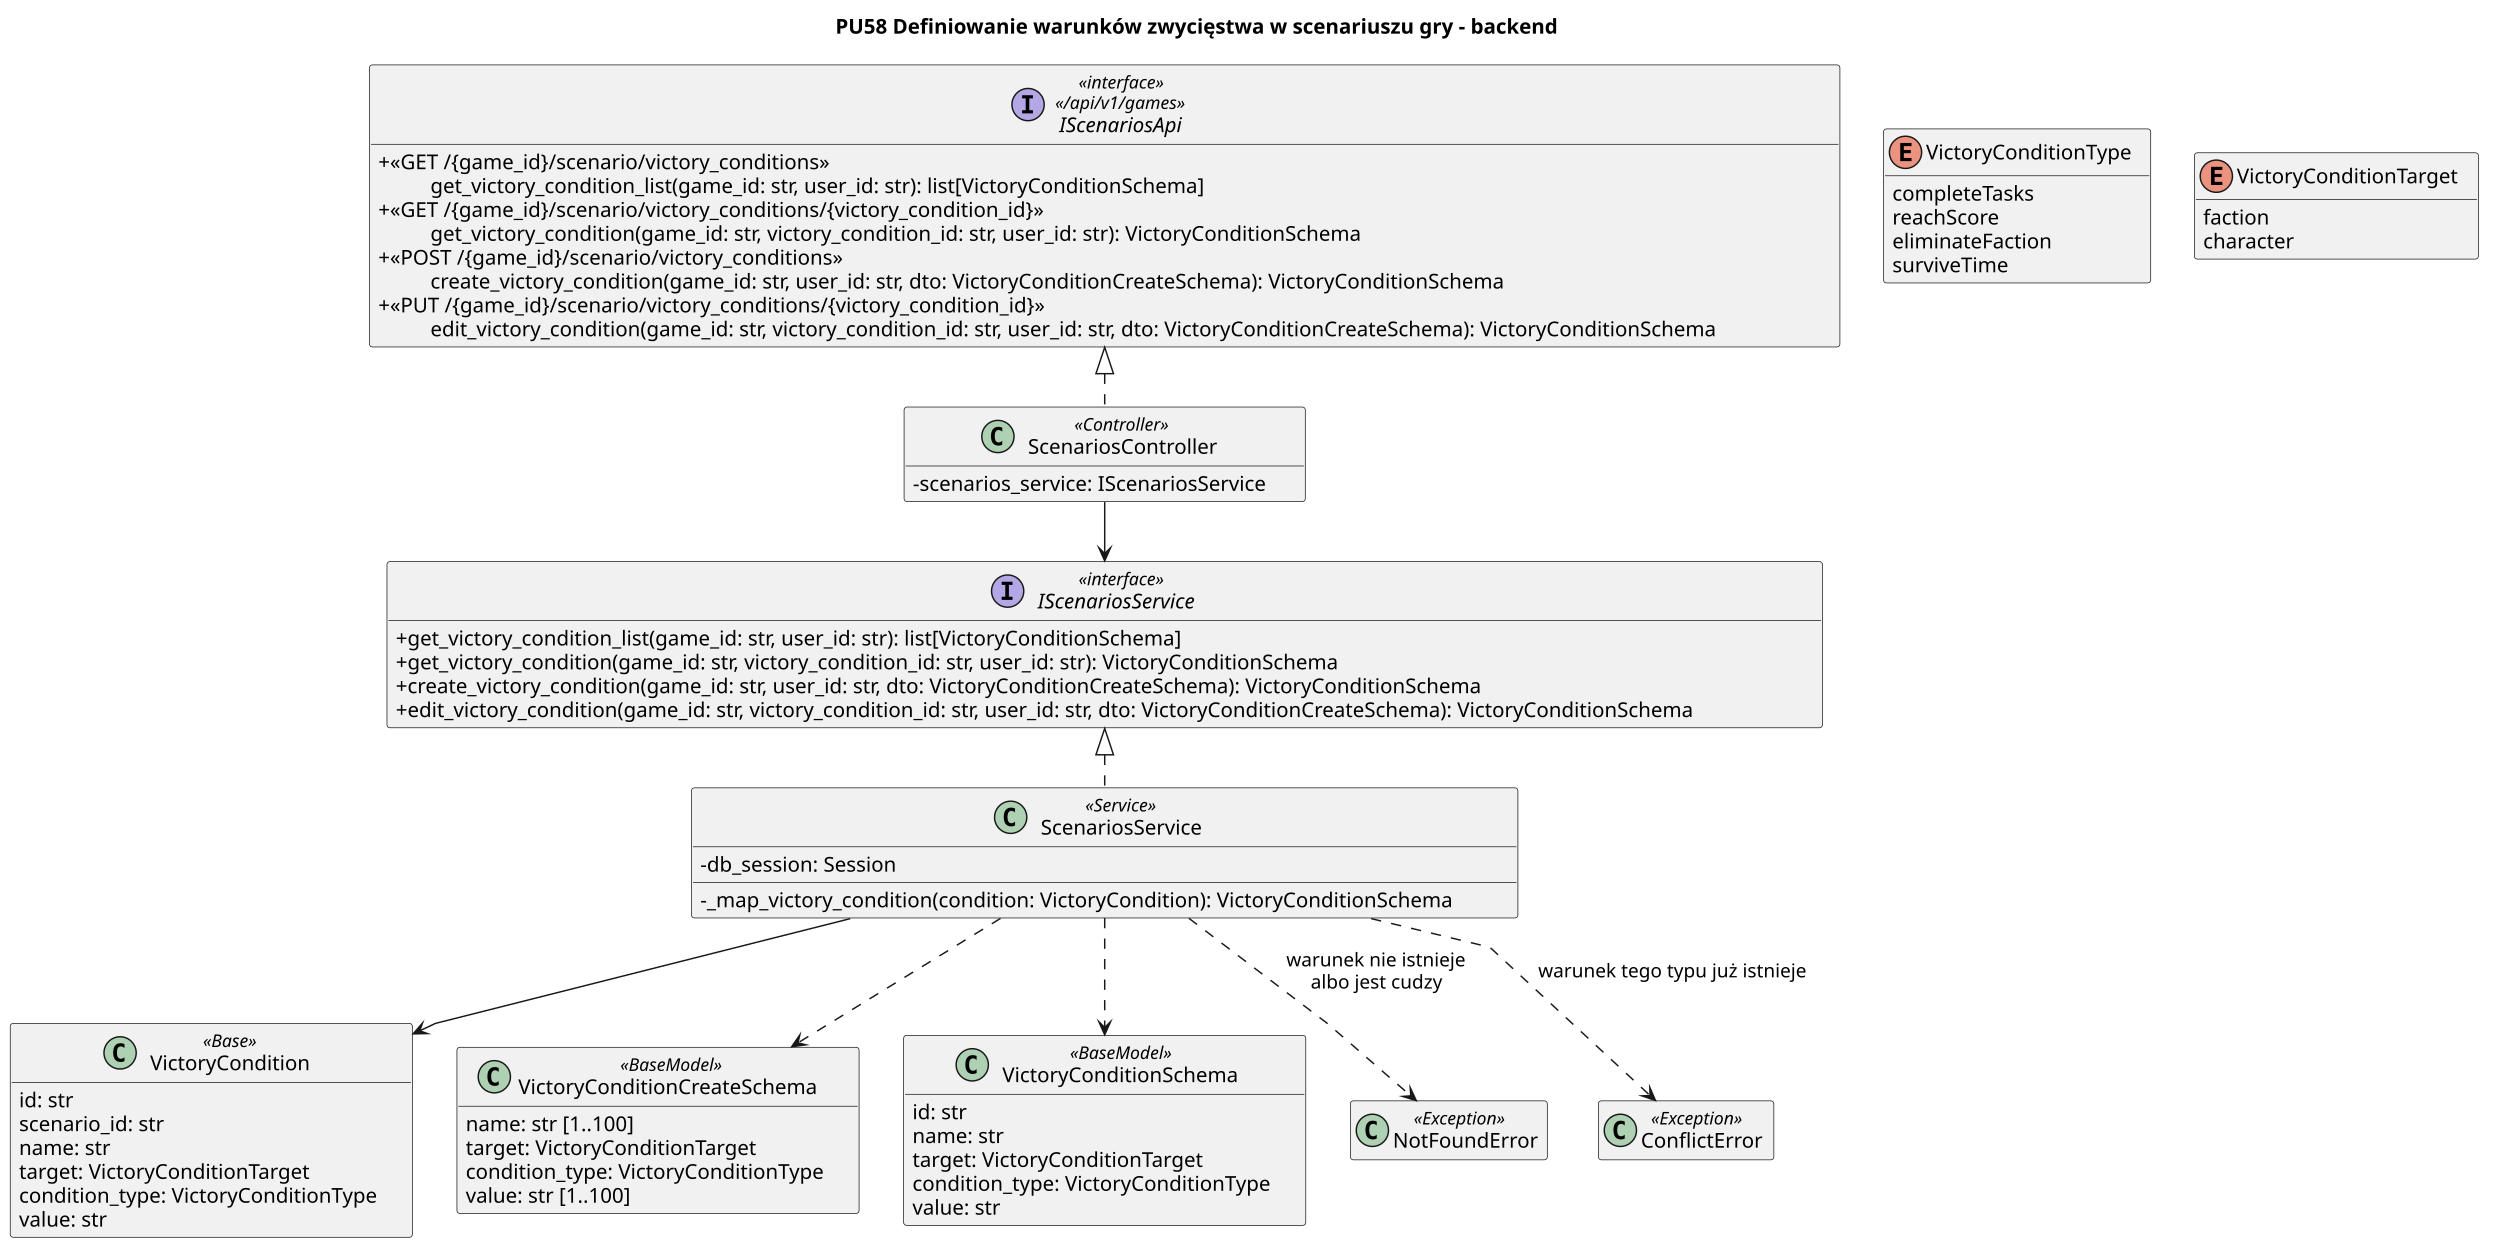
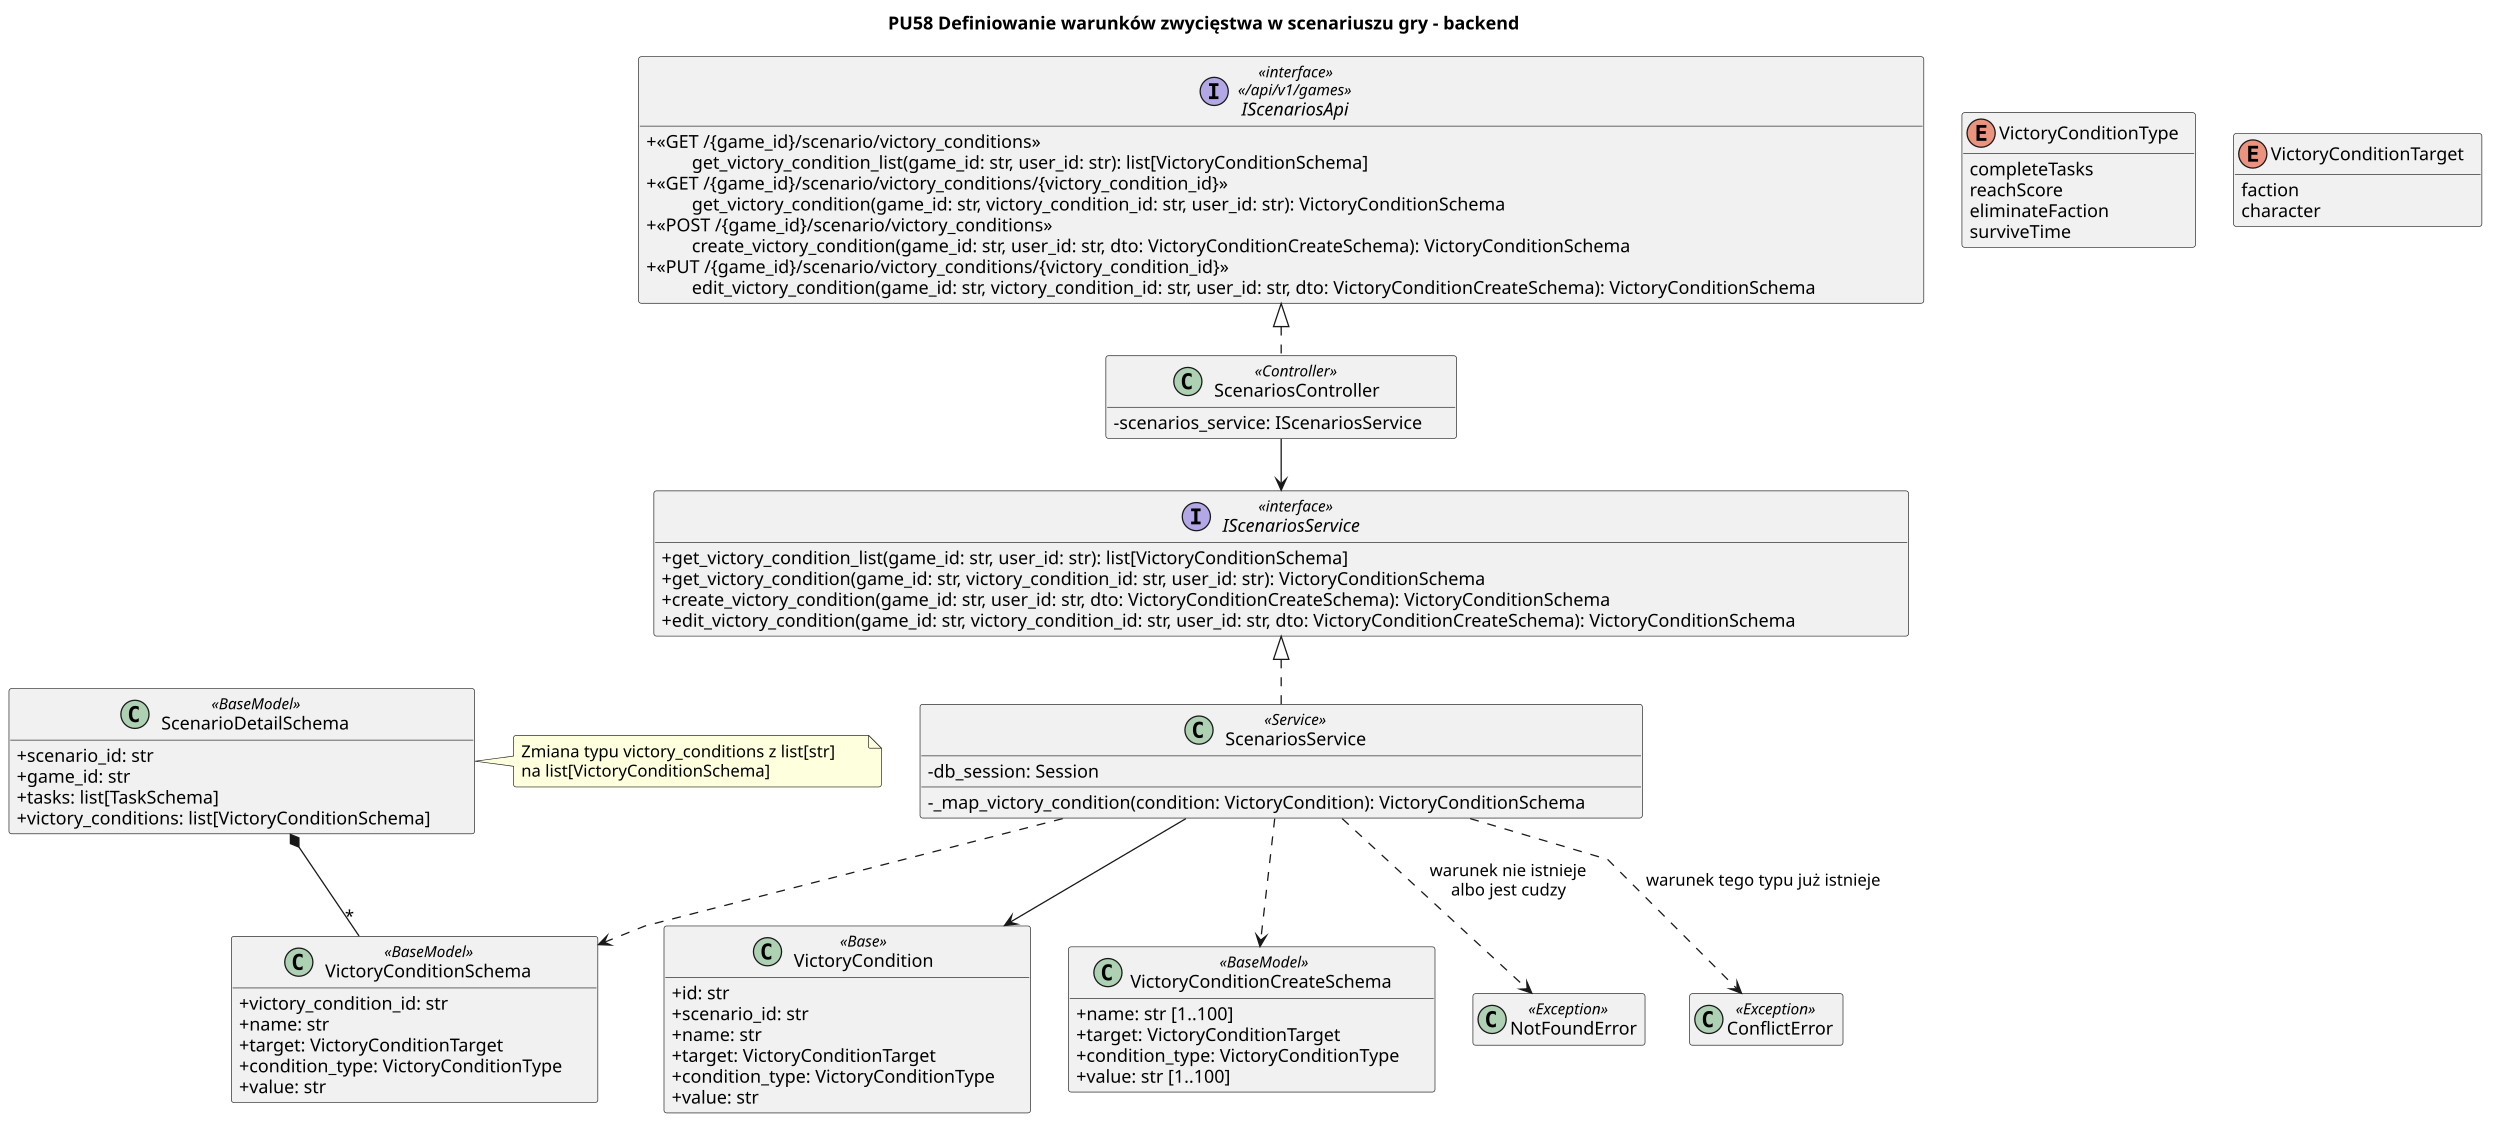
- <svg xmlns="http://www.w3.org/2000/svg" version="1.1" data-diagram-type="CLASS" style="width:1707px;height:859px;background:#FFFFFF;" width="1707px" height="859px" viewBox="0 0 1707 859" zoomAndPan="magnify" preserveAspectRatio="none" contentStyleType="text/css">
+ <svg xmlns="http://www.w3.org/2000/svg" version="1.1" data-diagram-type="CLASS" style="width:1953px;height:884px;background:#FFFFFF;" width="1953px" height="884px" viewBox="0 0 1953 884" zoomAndPan="magnify" preserveAspectRatio="none" contentStyleType="text/css">
  <defs />
  <g font-family="sans-serif" lengthAdjust="spacing">
    <g class="title" data-source-line="10">
-       <text x="570.412" y="22.995" fill="#000" font-size="14" textLength="559.439" font-weight="700">PU58 Definiowanie warunków zwycięstwa w scenariuszu gry - backend</text>
+       <text x="693.697" y="22.995" fill="#000" font-size="14" textLength="559.439" font-weight="700">PU58 Definiowanie warunków zwycięstwa w scenariuszu gry - backend</text>
    </g>
    <g class="entity" data-qualified-name="IScenariosApi" id="ent0001" data-source-line="12">
-       <rect x="252.28" y="44.297" width="1004.011" height="192.609" fill="#F1F1F1" style="stroke:#181818;stroke-width:0.5;" rx="2" ry="2" />
-       <ellipse cx="701.961" cy="71.414" rx="11" ry="11" fill="#B4A7E5" style="stroke:#181818;stroke-width:1;" />
-       <path d="M697.883,67.18 L697.883,65.023 L705.274,65.023 L705.274,67.18 L702.805,67.18 L702.805,75.258 L705.274,75.258 L705.274,77.414 L697.883,77.414 L697.883,75.258 L700.352,75.258 L700.352,67.18 L697.883,67.18 Z " fill="#000" />
-       <text x="736.434" y="60.436" fill="#000" font-size="12" textLength="68.203" font-style="italic">«interface»</text>
-       <text x="720.461" y="74.404" fill="#000" font-size="12" textLength="100.148" font-style="italic">«/api/v1/games»</text>
-       <text x="723.217" y="90.229" fill="#000" font-size="14" textLength="94.637" font-style="italic">IScenariosApi</text>
-       <line x1="253.28" y1="98.531" x2="1255.291" y2="98.531" style="stroke:#181818;stroke-width:0.5;" />
-       <text x="258.28" y="115.526" fill="#000" font-size="14" textLength="339.274">+«GET /{game_id}/scenario/victory_conditions»</text>
-       <text x="293.882" y="131.823" fill="#000" font-size="14" textLength="575.299">get_victory_condition_list(game_id: str, user_id: str): list[VictoryConditionSchema]</text>
-       <text x="258.28" y="148.12" fill="#000" font-size="14" textLength="501.279">+«GET /{game_id}/scenario/victory_conditions/{victory_condition_id}»</text>
-       <text x="293.882" y="164.417" fill="#000" font-size="14" textLength="692.33">get_victory_condition(game_id: str, victory_condition_id: str, user_id: str): VictoryConditionSchema</text>
-       <text x="258.28" y="180.714" fill="#000" font-size="14" textLength="347.929">+«POST /{game_id}/scenario/victory_conditions»</text>
-       <text x="293.882" y="197.011" fill="#000" font-size="14" textLength="798.198">create_victory_condition(game_id: str, user_id: str, dto: VictoryConditionCreateSchema): VictoryConditionSchema</text>
-       <text x="258.28" y="213.308" fill="#000" font-size="14" textLength="500.274">+«PUT /{game_id}/scenario/victory_conditions/{victory_condition_id}»</text>
-       <text x="293.882" y="229.604" fill="#000" font-size="14" textLength="956.409">edit_victory_condition(game_id: str, victory_condition_id: str, user_id: str, dto: VictoryConditionCreateSchema): VictoryConditionSchema</text>
+       <rect x="498.86" y="44.297" width="1004.011" height="192.609" fill="#F1F1F1" style="stroke:#181818;stroke-width:0.5;" rx="2" ry="2" />
+       <ellipse cx="948.541" cy="71.414" rx="11" ry="11" fill="#B4A7E5" style="stroke:#181818;stroke-width:1;" />
+       <path d="M944.463,67.18 L944.463,65.023 L951.854,65.023 L951.854,67.18 L949.385,67.18 L949.385,75.258 L951.854,75.258 L951.854,77.414 L944.463,77.414 L944.463,75.258 L946.932,75.258 L946.932,67.18 L944.463,67.18 Z " fill="#000" />
+       <text x="983.014" y="60.436" fill="#000" font-size="12" textLength="68.203" font-style="italic">«interface»</text>
+       <text x="967.041" y="74.404" fill="#000" font-size="12" textLength="100.148" font-style="italic">«/api/v1/games»</text>
+       <text x="969.797" y="90.229" fill="#000" font-size="14" textLength="94.637" font-style="italic">IScenariosApi</text>
+       <line x1="499.86" y1="98.531" x2="1501.871" y2="98.531" style="stroke:#181818;stroke-width:0.5;" />
+       <text x="504.86" y="115.526" fill="#000" font-size="14" textLength="339.274">+«GET /{game_id}/scenario/victory_conditions»</text>
+       <text x="540.462" y="131.823" fill="#000" font-size="14" textLength="575.299">get_victory_condition_list(game_id: str, user_id: str): list[VictoryConditionSchema]</text>
+       <text x="504.86" y="148.12" fill="#000" font-size="14" textLength="501.279">+«GET /{game_id}/scenario/victory_conditions/{victory_condition_id}»</text>
+       <text x="540.462" y="164.417" fill="#000" font-size="14" textLength="692.33">get_victory_condition(game_id: str, victory_condition_id: str, user_id: str): VictoryConditionSchema</text>
+       <text x="504.86" y="180.714" fill="#000" font-size="14" textLength="347.929">+«POST /{game_id}/scenario/victory_conditions»</text>
+       <text x="540.462" y="197.011" fill="#000" font-size="14" textLength="798.198">create_victory_condition(game_id: str, user_id: str, dto: VictoryConditionCreateSchema): VictoryConditionSchema</text>
+       <text x="504.86" y="213.308" fill="#000" font-size="14" textLength="500.274">+«PUT /{game_id}/scenario/victory_conditions/{victory_condition_id}»</text>
+       <text x="540.462" y="229.604" fill="#000" font-size="14" textLength="956.409">edit_victory_condition(game_id: str, victory_condition_id: str, user_id: str, dto: VictoryConditionCreateSchema): VictoryConditionSchema</text>
    </g>
    <g class="entity" data-qualified-name="ScenariosController" id="ent0002" data-source-line="19">
-       <rect x="617.31" y="277.907" width="273.953" height="64.563" fill="#F1F1F1" style="stroke:#181818;stroke-width:0.5;" rx="2" ry="2" />
-       <ellipse cx="681.373" cy="298.04" rx="11" ry="11" fill="#ADD1B2" style="stroke:#181818;stroke-width:1;" />
-       <path d="M684.342,303.68 Q683.764,303.977 683.123,304.118 Q682.482,304.274 681.779,304.274 Q679.279,304.274 677.951,302.633 Q676.639,300.977 676.639,297.852 Q676.639,294.727 677.951,293.071 Q679.279,291.415 681.779,291.415 Q682.482,291.415 683.123,291.571 Q683.779,291.727 684.342,292.024 L684.342,294.743 Q683.717,294.165 683.123,293.899 Q682.529,293.618 681.904,293.618 Q680.56,293.618 679.873,294.696 Q679.185,295.758 679.185,297.852 Q679.185,299.946 679.873,301.024 Q680.56,302.087 681.904,302.087 Q682.529,302.087 683.123,301.821 Q683.717,301.54 684.342,300.962 L684.342,303.68 Z " fill="#000" />
-       <text x="733.549" y="294.046" fill="#000" font-size="12" textLength="73.975" font-style="italic">«Controller»</text>
-       <text x="701.873" y="309.871" fill="#000" font-size="14" textLength="137.327">ScenariosController</text>
-       <line x1="618.31" y1="318.173" x2="890.263" y2="318.173" style="stroke:#181818;stroke-width:0.5;" />
-       <text x="623.31" y="335.168" fill="#000" font-size="14" textLength="261.953">-scenarios_service: IScenariosService</text>
+       <rect x="863.89" y="277.897" width="273.953" height="64.563" fill="#F1F1F1" style="stroke:#181818;stroke-width:0.5;" rx="2" ry="2" />
+       <ellipse cx="927.953" cy="298.03" rx="11" ry="11" fill="#ADD1B2" style="stroke:#181818;stroke-width:1;" />
+       <path d="M930.922,303.67 Q930.344,303.967 929.703,304.108 Q929.062,304.264 928.359,304.264 Q925.859,304.264 924.531,302.623 Q923.219,300.967 923.219,297.842 Q923.219,294.717 924.531,293.061 Q925.859,291.405 928.359,291.405 Q929.062,291.405 929.703,291.561 Q930.359,291.717 930.922,292.014 L930.922,294.733 Q930.297,294.155 929.703,293.889 Q929.109,293.608 928.484,293.608 Q927.14,293.608 926.453,294.686 Q925.765,295.748 925.765,297.842 Q925.765,299.936 926.453,301.014 Q927.14,302.077 928.484,302.077 Q929.109,302.077 929.703,301.811 Q930.297,301.53 930.922,300.952 L930.922,303.67 Z " fill="#000" />
+       <text x="980.129" y="294.036" fill="#000" font-size="12" textLength="73.975" font-style="italic">«Controller»</text>
+       <text x="948.453" y="309.861" fill="#000" font-size="14" textLength="137.327">ScenariosController</text>
+       <line x1="864.89" y1="318.163" x2="1136.843" y2="318.163" style="stroke:#181818;stroke-width:0.5;" />
+       <text x="869.89" y="335.158" fill="#000" font-size="14" textLength="261.953">-scenarios_service: IScenariosService</text>
    </g>
    <g class="entity" data-qualified-name="IScenariosService" id="ent0003" data-source-line="23">
-       <rect x="264.22" y="383.467" width="980.14" height="113.453" fill="#F1F1F1" style="stroke:#181818;stroke-width:0.5;" rx="2" ry="2" />
-       <ellipse cx="688.028" cy="403.6" rx="11" ry="11" fill="#B4A7E5" style="stroke:#181818;stroke-width:1;" />
-       <path d="M683.949,399.365 L683.949,397.209 L691.34,397.209 L691.34,399.365 L688.871,399.365 L688.871,407.443 L691.34,407.443 L691.34,409.6 L683.949,409.6 L683.949,407.443 L686.418,407.443 L686.418,399.365 L683.949,399.365 Z " fill="#000" />
-       <text x="736.438" y="399.606" fill="#000" font-size="12" textLength="68.203" font-style="italic">«interface»</text>
-       <text x="708.528" y="415.431" fill="#000" font-size="14" textLength="124.024" font-style="italic">IScenariosService</text>
-       <line x1="265.22" y1="423.732" x2="1243.36" y2="423.732" style="stroke:#181818;stroke-width:0.5;" />
-       <text x="270.22" y="440.728" fill="#000" font-size="14" textLength="587.029">+get_victory_condition_list(game_id: str, user_id: str): list[VictoryConditionSchema]</text>
-       <text x="270.22" y="457.024" fill="#000" font-size="14" textLength="704.061">+get_victory_condition(game_id: str, victory_condition_id: str, user_id: str): VictoryConditionSchema</text>
-       <text x="270.22" y="473.321" fill="#000" font-size="14" textLength="809.929">+create_victory_condition(game_id: str, user_id: str, dto: VictoryConditionCreateSchema): VictoryConditionSchema</text>
-       <text x="270.22" y="489.618" fill="#000" font-size="14" textLength="968.14">+edit_victory_condition(game_id: str, victory_condition_id: str, user_id: str, dto: VictoryConditionCreateSchema): VictoryConditionSchema</text>
+       <rect x="510.79" y="383.467" width="980.14" height="113.453" fill="#F1F1F1" style="stroke:#181818;stroke-width:0.5;" rx="2" ry="2" />
+       <ellipse cx="934.598" cy="403.6" rx="11" ry="11" fill="#B4A7E5" style="stroke:#181818;stroke-width:1;" />
+       <path d="M930.519,399.365 L930.519,397.209 L937.91,397.209 L937.91,399.365 L935.441,399.365 L935.441,407.443 L937.91,407.443 L937.91,409.6 L930.519,409.6 L930.519,407.443 L932.988,407.443 L932.988,399.365 L930.519,399.365 Z " fill="#000" />
+       <text x="983.008" y="399.606" fill="#000" font-size="12" textLength="68.203" font-style="italic">«interface»</text>
+       <text x="955.098" y="415.431" fill="#000" font-size="14" textLength="124.024" font-style="italic">IScenariosService</text>
+       <line x1="511.79" y1="423.733" x2="1489.93" y2="423.733" style="stroke:#181818;stroke-width:0.5;" />
+       <text x="516.79" y="440.728" fill="#000" font-size="14" textLength="587.029">+get_victory_condition_list(game_id: str, user_id: str): list[VictoryConditionSchema]</text>
+       <text x="516.79" y="457.024" fill="#000" font-size="14" textLength="704.061">+get_victory_condition(game_id: str, victory_condition_id: str, user_id: str): VictoryConditionSchema</text>
+       <text x="516.79" y="473.321" fill="#000" font-size="14" textLength="809.929">+create_victory_condition(game_id: str, user_id: str, dto: VictoryConditionCreateSchema): VictoryConditionSchema</text>
+       <text x="516.79" y="489.618" fill="#000" font-size="14" textLength="968.14">+edit_victory_condition(game_id: str, victory_condition_id: str, user_id: str, dto: VictoryConditionCreateSchema): VictoryConditionSchema</text>
    </g>
    <g class="entity" data-qualified-name="ScenariosService" id="ent0004" data-source-line="30">
-       <rect x="472.16" y="537.917" width="564.262" height="88.859" fill="#F1F1F1" style="stroke:#181818;stroke-width:0.5;" rx="2" ry="2" />
-       <ellipse cx="690.093" cy="558.05" rx="11" ry="11" fill="#ADD1B2" style="stroke:#181818;stroke-width:1;" />
-       <path d="M693.062,563.69 Q692.484,563.987 691.843,564.128 Q691.202,564.284 690.499,564.284 Q687.999,564.284 686.671,562.643 Q685.359,560.987 685.359,557.862 Q685.359,554.737 686.671,553.081 Q687.999,551.425 690.499,551.425 Q691.202,551.425 691.843,551.581 Q692.499,551.737 693.062,552.034 L693.062,554.753 Q692.437,554.175 691.843,553.909 Q691.249,553.628 690.624,553.628 Q689.281,553.628 688.593,554.706 Q687.906,555.768 687.906,557.862 Q687.906,559.956 688.593,561.034 Q689.281,562.097 690.624,562.097 Q691.249,562.097 691.843,561.831 Q692.437,561.55 693.062,560.972 L693.062,563.69 Z " fill="#000" />
-       <text x="741.024" y="554.056" fill="#000" font-size="12" textLength="59.033" font-style="italic">«Service»</text>
-       <text x="710.593" y="569.881" fill="#000" font-size="14" textLength="119.896">ScenariosService</text>
-       <line x1="473.16" y1="578.182" x2="1035.422" y2="578.182" style="stroke:#181818;stroke-width:0.5;" />
-       <text x="478.16" y="595.178" fill="#000" font-size="14" textLength="144.231">-db_session: Session</text>
-       <line x1="473.16" y1="602.479" x2="1035.422" y2="602.479" style="stroke:#181818;stroke-width:0.5;" />
-       <text x="478.16" y="619.474" fill="#000" font-size="14" textLength="552.262">-_map_victory_condition(condition: VictoryCondition): VictoryConditionSchema</text>
+       <rect x="718.73" y="550.217" width="564.262" height="88.859" fill="#F1F1F1" style="stroke:#181818;stroke-width:0.5;" rx="2" ry="2" />
+       <ellipse cx="936.663" cy="570.35" rx="11" ry="11" fill="#ADD1B2" style="stroke:#181818;stroke-width:1;" />
+       <path d="M939.632,575.99 Q939.054,576.287 938.413,576.428 Q937.772,576.584 937.069,576.584 Q934.569,576.584 933.241,574.943 Q931.929,573.287 931.929,570.162 Q931.929,567.037 933.241,565.381 Q934.569,563.725 937.069,563.725 Q937.772,563.725 938.413,563.881 Q939.069,564.037 939.632,564.334 L939.632,567.053 Q939.007,566.475 938.413,566.209 Q937.819,565.928 937.194,565.928 Q935.851,565.928 935.163,567.006 Q934.476,568.068 934.476,570.162 Q934.476,572.256 935.163,573.334 Q935.851,574.397 937.194,574.397 Q937.819,574.397 938.413,574.131 Q939.007,573.85 939.632,573.272 L939.632,575.99 Z " fill="#000" />
+       <text x="987.594" y="566.356" fill="#000" font-size="12" textLength="59.033" font-style="italic">«Service»</text>
+       <text x="957.163" y="582.181" fill="#000" font-size="14" textLength="119.896">ScenariosService</text>
+       <line x1="719.73" y1="590.483" x2="1281.992" y2="590.483" style="stroke:#181818;stroke-width:0.5;" />
+       <text x="724.73" y="607.478" fill="#000" font-size="14" textLength="144.231">-db_session: Session</text>
+       <line x1="719.73" y1="614.779" x2="1281.992" y2="614.779" style="stroke:#181818;stroke-width:0.5;" />
+       <text x="724.73" y="631.774" fill="#000" font-size="14" textLength="552.262">-_map_victory_condition(condition: VictoryCondition): VictoryConditionSchema</text>
    </g>
    <g class="entity" data-qualified-name="VictoryCondition" id="ent0005" data-source-line="35">
-       <rect x="7" y="698.777" width="274.575" height="146.047" fill="#F1F1F1" style="stroke:#181818;stroke-width:0.5;" rx="2" ry="2" />
-       <ellipse cx="82.004" cy="718.91" rx="11" ry="11" fill="#ADD1B2" style="stroke:#181818;stroke-width:1;" />
-       <path d="M84.973,724.55 Q84.395,724.847 83.754,724.988 Q83.113,725.144 82.41,725.144 Q79.91,725.144 78.582,723.503 Q77.27,721.847 77.27,718.722 Q77.27,715.597 78.582,713.941 Q79.91,712.285 82.41,712.285 Q83.113,712.285 83.754,712.441 Q84.41,712.597 84.973,712.894 L84.973,715.613 Q84.348,715.035 83.754,714.769 Q83.16,714.488 82.535,714.488 Q81.191,714.488 80.504,715.566 Q79.816,716.628 79.816,718.722 Q79.816,720.816 80.504,721.894 Q81.191,722.957 82.535,722.957 Q83.16,722.957 83.754,722.691 Q84.348,722.41 84.973,721.832 L84.973,724.55 Z " fill="#000" />
-       <text x="138.585" y="714.916" fill="#000" font-size="12" textLength="43.904" font-style="italic">«Base»</text>
-       <text x="102.504" y="730.741" fill="#000" font-size="14" textLength="116.067">VictoryCondition</text>
-       <line x1="8" y1="739.043" x2="280.575" y2="739.043" style="stroke:#181818;stroke-width:0.5;" />
-       <text x="13" y="756.038" fill="#000" font-size="14" textLength="40.482">id: str</text>
-       <text x="13" y="772.334" fill="#000" font-size="14" textLength="106.75">scenario_id: str</text>
-       <text x="13" y="788.631" fill="#000" font-size="14" textLength="67.409">name: str</text>
-       <text x="13" y="804.928" fill="#000" font-size="14" textLength="213.924">target: VictoryConditionTarget</text>
-       <text x="13" y="821.225" fill="#000" font-size="14" textLength="262.575">condition_type: VictoryConditionType</text>
-       <text x="13" y="837.522" fill="#000" font-size="14" textLength="65.946">value: str</text>
+       <rect x="518.71" y="723.367" width="286.306" height="146.047" fill="#F1F1F1" style="stroke:#181818;stroke-width:0.5;" rx="2" ry="2" />
+       <ellipse cx="599.579" cy="743.5" rx="11" ry="11" fill="#ADD1B2" style="stroke:#181818;stroke-width:1;" />
+       <path d="M602.548,749.14 Q601.97,749.437 601.329,749.578 Q600.689,749.734 599.985,749.734 Q597.485,749.734 596.157,748.093 Q594.845,746.437 594.845,743.312 Q594.845,740.187 596.157,738.531 Q597.485,736.875 599.985,736.875 Q600.689,736.875 601.329,737.031 Q601.985,737.187 602.548,737.484 L602.548,740.203 Q601.923,739.625 601.329,739.359 Q600.735,739.078 600.11,739.078 Q598.767,739.078 598.079,740.156 Q597.392,741.218 597.392,743.312 Q597.392,745.406 598.079,746.484 Q598.767,747.547 600.11,747.547 Q600.735,747.547 601.329,747.281 Q601.923,747 602.548,746.422 L602.548,749.14 Z " fill="#000" />
+       <text x="656.161" y="739.506" fill="#000" font-size="12" textLength="43.904" font-style="italic">«Base»</text>
+       <text x="620.079" y="755.331" fill="#000" font-size="14" textLength="116.067">VictoryCondition</text>
+       <line x1="519.71" y1="763.633" x2="804.016" y2="763.633" style="stroke:#181818;stroke-width:0.5;" />
+       <text x="524.71" y="780.628" fill="#000" font-size="14" textLength="52.213">+id: str</text>
+       <text x="524.71" y="796.924" fill="#000" font-size="14" textLength="118.48">+scenario_id: str</text>
+       <text x="524.71" y="813.221" fill="#000" font-size="14" textLength="79.14">+name: str</text>
+       <text x="524.71" y="829.518" fill="#000" font-size="14" textLength="225.654">+target: VictoryConditionTarget</text>
+       <text x="524.71" y="845.815" fill="#000" font-size="14" textLength="274.306">+condition_type: VictoryConditionType</text>
+       <text x="524.71" y="862.112" fill="#000" font-size="14" textLength="77.677">+value: str</text>
    </g>
    <g class="entity" data-qualified-name="VictoryConditionCreateSchema" id="ent0006" data-source-line="44">
-       <rect x="312" y="715.077" width="274.575" height="113.453" fill="#F1F1F1" style="stroke:#181818;stroke-width:0.5;" rx="2" ry="2" />
-       <ellipse cx="337.528" cy="735.21" rx="11" ry="11" fill="#ADD1B2" style="stroke:#181818;stroke-width:1;" />
-       <path d="M340.496,740.85 Q339.918,741.147 339.278,741.288 Q338.637,741.444 337.934,741.444 Q335.434,741.444 334.106,739.803 Q332.793,738.147 332.793,735.022 Q332.793,731.897 334.106,730.241 Q335.434,728.585 337.934,728.585 Q338.637,728.585 339.278,728.741 Q339.934,728.897 340.496,729.194 L340.496,731.913 Q339.871,731.335 339.278,731.069 Q338.684,730.788 338.059,730.788 Q336.715,730.788 336.028,731.866 Q335.34,732.928 335.34,735.022 Q335.34,737.116 336.028,738.194 Q336.715,739.257 338.059,739.257 Q338.684,739.257 339.278,738.991 Q339.871,738.71 340.496,738.132 L340.496,740.85 Z " fill="#000" />
-       <text x="423.491" y="731.216" fill="#000" font-size="12" textLength="79.934" font-style="italic">«BaseModel»</text>
-       <text x="353.867" y="747.041" fill="#000" font-size="14" textLength="219.181">VictoryConditionCreateSchema</text>
-       <line x1="313" y1="755.343" x2="585.575" y2="755.343" style="stroke:#181818;stroke-width:0.5;" />
-       <text x="318" y="772.338" fill="#000" font-size="14" textLength="127.313">name: str [1..100]</text>
-       <text x="318" y="788.634" fill="#000" font-size="14" textLength="213.924">target: VictoryConditionTarget</text>
-       <text x="318" y="804.931" fill="#000" font-size="14" textLength="262.575">condition_type: VictoryConditionType</text>
-       <text x="318" y="821.228" fill="#000" font-size="14" textLength="125.85">value: str [1..100]</text>
+       <rect x="834.71" y="739.667" width="286.306" height="113.453" fill="#F1F1F1" style="stroke:#181818;stroke-width:0.5;" rx="2" ry="2" />
+       <ellipse cx="865.516" cy="759.8" rx="11" ry="11" fill="#ADD1B2" style="stroke:#181818;stroke-width:1;" />
+       <path d="M868.485,765.44 Q867.907,765.737 867.266,765.878 Q866.626,766.034 865.923,766.034 Q863.423,766.034 862.094,764.393 Q860.782,762.737 860.782,759.612 Q860.782,756.487 862.094,754.831 Q863.423,753.175 865.923,753.175 Q866.626,753.175 867.266,753.331 Q867.923,753.487 868.485,753.784 L868.485,756.503 Q867.86,755.925 867.266,755.659 Q866.673,755.378 866.048,755.378 Q864.704,755.378 864.016,756.456 Q863.329,757.518 863.329,759.612 Q863.329,761.706 864.016,762.784 Q864.704,763.847 866.048,763.847 Q866.673,763.847 867.266,763.581 Q867.86,763.3 868.485,762.722 L868.485,765.44 Z " fill="#000" />
+       <text x="952.652" y="755.806" fill="#000" font-size="12" textLength="79.934" font-style="italic">«BaseModel»</text>
+       <text x="883.029" y="771.631" fill="#000" font-size="14" textLength="219.181">VictoryConditionCreateSchema</text>
+       <line x1="835.71" y1="779.933" x2="1120.016" y2="779.933" style="stroke:#181818;stroke-width:0.5;" />
+       <text x="840.71" y="796.928" fill="#000" font-size="14" textLength="139.043">+name: str [1..100]</text>
+       <text x="840.71" y="813.224" fill="#000" font-size="14" textLength="225.654">+target: VictoryConditionTarget</text>
+       <text x="840.71" y="829.521" fill="#000" font-size="14" textLength="274.306">+condition_type: VictoryConditionType</text>
+       <text x="840.71" y="845.818" fill="#000" font-size="14" textLength="137.58">+value: str [1..100]</text>
    </g>
    <g class="entity" data-qualified-name="VictoryConditionSchema" id="ent0007" data-source-line="51">
-       <rect x="617" y="706.927" width="274.575" height="129.75" fill="#F1F1F1" style="stroke:#181818;stroke-width:0.5;" rx="2" ry="2" />
-       <ellipse cx="663.86" cy="727.06" rx="11" ry="11" fill="#ADD1B2" style="stroke:#181818;stroke-width:1;" />
-       <path d="M666.829,732.7 Q666.251,732.997 665.61,733.138 Q664.97,733.294 664.267,733.294 Q661.767,733.294 660.438,731.653 Q659.126,729.997 659.126,726.872 Q659.126,723.747 660.438,722.091 Q661.767,720.435 664.267,720.435 Q664.97,720.435 665.61,720.591 Q666.267,720.747 666.829,721.044 L666.829,723.763 Q666.204,723.185 665.61,722.919 Q665.017,722.638 664.392,722.638 Q663.048,722.638 662.36,723.716 Q661.673,724.778 661.673,726.872 Q661.673,728.966 662.36,730.044 Q663.048,731.107 664.392,731.107 Q665.017,731.107 665.61,730.841 Q666.204,730.56 666.829,729.982 L666.829,732.7 Z " fill="#000" />
-       <text x="730.571" y="723.066" fill="#000" font-size="12" textLength="79.934" font-style="italic">«BaseModel»</text>
-       <text x="684.36" y="738.891" fill="#000" font-size="14" textLength="172.354">VictoryConditionSchema</text>
-       <line x1="618" y1="747.193" x2="890.575" y2="747.193" style="stroke:#181818;stroke-width:0.5;" />
-       <text x="623" y="764.188" fill="#000" font-size="14" textLength="40.482">id: str</text>
-       <text x="623" y="780.484" fill="#000" font-size="14" textLength="67.409">name: str</text>
-       <text x="623" y="796.781" fill="#000" font-size="14" textLength="213.924">target: VictoryConditionTarget</text>
-       <text x="623" y="813.078" fill="#000" font-size="14" textLength="262.575">condition_type: VictoryConditionType</text>
-       <text x="623" y="829.375" fill="#000" font-size="14" textLength="65.946">value: str</text>
+       <rect x="180.71" y="731.517" width="286.306" height="129.75" fill="#F1F1F1" style="stroke:#181818;stroke-width:0.5;" rx="2" ry="2" />
+       <ellipse cx="233.436" cy="751.65" rx="11" ry="11" fill="#ADD1B2" style="stroke:#181818;stroke-width:1;" />
+       <path d="M236.404,757.29 Q235.826,757.587 235.186,757.728 Q234.545,757.884 233.842,757.884 Q231.342,757.884 230.014,756.243 Q228.701,754.587 228.701,751.462 Q228.701,748.337 230.014,746.681 Q231.342,745.025 233.842,745.025 Q234.545,745.025 235.186,745.181 Q235.842,745.337 236.404,745.634 L236.404,748.353 Q235.779,747.775 235.186,747.509 Q234.592,747.228 233.967,747.228 Q232.623,747.228 231.936,748.306 Q231.248,749.368 231.248,751.462 Q231.248,753.556 231.936,754.634 Q232.623,755.697 233.967,755.697 Q234.592,755.697 235.186,755.431 Q235.779,755.15 236.404,754.572 L236.404,757.29 Z " fill="#000" />
+       <text x="300.146" y="747.656" fill="#000" font-size="12" textLength="79.934" font-style="italic">«BaseModel»</text>
+       <text x="253.936" y="763.481" fill="#000" font-size="14" textLength="172.354">VictoryConditionSchema</text>
+       <line x1="181.71" y1="771.783" x2="466.016" y2="771.783" style="stroke:#181818;stroke-width:0.5;" />
+       <text x="186.71" y="788.778" fill="#000" font-size="14" textLength="178.91">+victory_condition_id: str</text>
+       <text x="186.71" y="805.074" fill="#000" font-size="14" textLength="79.14">+name: str</text>
+       <text x="186.71" y="821.371" fill="#000" font-size="14" textLength="225.654">+target: VictoryConditionTarget</text>
+       <text x="186.71" y="837.668" fill="#000" font-size="14" textLength="274.306">+condition_type: VictoryConditionType</text>
+       <text x="186.71" y="853.965" fill="#000" font-size="14" textLength="77.677">+value: str</text>
    </g>
-     <g class="entity" data-qualified-name="VictoryConditionType" id="ent0008" data-source-line="59">
-       <rect x="1286.09" y="88.007" width="182.404" height="105.188" fill="#F1F1F1" style="stroke:#181818;stroke-width:0.5;" rx="2" ry="2" />
-       <ellipse cx="1301.09" cy="104.007" rx="11" ry="11" fill="#EB937F" style="stroke:#181818;stroke-width:1;" />
-       <path d="M1305.199,110.007 L1297.481,110.007 L1297.481,97.616 L1305.199,97.616 L1305.199,99.772 L1299.934,99.772 L1299.934,102.444 L1304.699,102.444 L1304.699,104.601 L1299.934,104.601 L1299.934,107.851 L1305.199,107.851 L1305.199,110.007 Z " fill="#000" />
-       <text x="1315.09" y="108.854" fill="#000" font-size="14" textLength="150.404">VictoryConditionType</text>
-       <line x1="1287.09" y1="120.007" x2="1467.494" y2="120.007" style="stroke:#181818;stroke-width:0.5;" />
-       <text x="1292.09" y="137.002" fill="#000" font-size="14" textLength="105.219">completeTasks</text>
-       <text x="1292.09" y="153.299" fill="#000" font-size="14" textLength="79.037">reachScore</text>
-       <text x="1292.09" y="169.596" fill="#000" font-size="14" textLength="116.621">eliminateFaction</text>
-       <text x="1292.09" y="185.893" fill="#000" font-size="14" textLength="85.688">surviveTime</text>
+     <g class="entity" data-qualified-name="ScenarioDetailSchema" id="ent0008" data-source-line="59">
+       <rect x="7" y="537.917" width="363.729" height="113.453" fill="#F1F1F1" style="stroke:#181818;stroke-width:0.5;" rx="2" ry="2" />
+       <ellipse cx="105.42" cy="558.05" rx="11" ry="11" fill="#ADD1B2" style="stroke:#181818;stroke-width:1;" />
+       <path d="M108.389,563.69 Q107.811,563.987 107.17,564.128 Q106.53,564.284 105.827,564.284 Q103.327,564.284 101.999,562.643 Q100.686,560.987 100.686,557.862 Q100.686,554.737 101.999,553.081 Q103.327,551.425 105.827,551.425 Q106.53,551.425 107.17,551.581 Q107.827,551.737 108.389,552.034 L108.389,554.753 Q107.764,554.175 107.17,553.909 Q106.577,553.628 105.952,553.628 Q104.608,553.628 103.92,554.706 Q103.233,555.768 103.233,557.862 Q103.233,559.956 103.92,561.034 Q104.608,562.097 105.952,562.097 Q106.577,562.097 107.17,561.831 Q107.764,561.55 108.389,560.972 L108.389,563.69 Z " fill="#000" />
+       <text x="165.148" y="554.056" fill="#000" font-size="12" textLength="79.934" font-style="italic">«BaseModel»</text>
+       <text x="125.92" y="569.881" fill="#000" font-size="14" textLength="158.389">ScenarioDetailSchema</text>
+       <line x1="8" y1="578.183" x2="369.729" y2="578.183" style="stroke:#181818;stroke-width:0.5;" />
+       <text x="13" y="595.178" fill="#000" font-size="14" textLength="118.48">+scenario_id: str</text>
+       <text x="13" y="611.474" fill="#000" font-size="14" textLength="98.93">+game_id: str</text>
+       <text x="13" y="627.771" fill="#000" font-size="14" textLength="177.967">+tasks: list[TaskSchema]</text>
+       <text x="13" y="644.068" fill="#000" font-size="14" textLength="351.729">+victory_conditions: list[VictoryConditionSchema]</text>
    </g>
-     <g class="entity" data-qualified-name="VictoryConditionTarget" id="ent0009" data-source-line="66">
-       <rect x="1498.32" y="104.307" width="193.943" height="72.594" fill="#F1F1F1" style="stroke:#181818;stroke-width:0.5;" rx="2" ry="2" />
-       <ellipse cx="1513.32" cy="120.307" rx="11" ry="11" fill="#EB937F" style="stroke:#181818;stroke-width:1;" />
-       <path d="M1517.429,126.307 L1509.711,126.307 L1509.711,113.916 L1517.429,113.916 L1517.429,116.072 L1512.164,116.072 L1512.164,118.744 L1516.929,118.744 L1516.929,120.901 L1512.164,120.901 L1512.164,124.151 L1517.429,124.151 L1517.429,126.307 Z " fill="#000" />
-       <text x="1527.32" y="125.154" fill="#000" font-size="14" textLength="161.943">VictoryConditionTarget</text>
-       <line x1="1499.32" y1="136.307" x2="1691.263" y2="136.307" style="stroke:#181818;stroke-width:0.5;" />
-       <text x="1504.32" y="153.302" fill="#000" font-size="14" textLength="48.022">faction</text>
-       <text x="1504.32" y="169.599" fill="#000" font-size="14" textLength="67.04">character</text>
+     <g class="entity" data-qualified-name="VictoryConditionType" id="ent0009" data-source-line="66">
+       <rect x="1532.66" y="88.007" width="182.404" height="105.188" fill="#F1F1F1" style="stroke:#181818;stroke-width:0.5;" rx="2" ry="2" />
+       <ellipse cx="1547.66" cy="104.007" rx="11" ry="11" fill="#EB937F" style="stroke:#181818;stroke-width:1;" />
+       <path d="M1551.769,110.007 L1544.051,110.007 L1544.051,97.616 L1551.769,97.616 L1551.769,99.773 L1546.504,99.773 L1546.504,102.444 L1551.269,102.444 L1551.269,104.601 L1546.504,104.601 L1546.504,107.851 L1551.769,107.851 L1551.769,110.007 Z " fill="#000" />
+       <text x="1561.66" y="108.854" fill="#000" font-size="14" textLength="150.404">VictoryConditionType</text>
+       <line x1="1533.66" y1="120.007" x2="1714.064" y2="120.007" style="stroke:#181818;stroke-width:0.5;" />
+       <text x="1538.66" y="137.002" fill="#000" font-size="14" textLength="105.219">completeTasks</text>
+       <text x="1538.66" y="153.299" fill="#000" font-size="14" textLength="79.037">reachScore</text>
+       <text x="1538.66" y="169.596" fill="#000" font-size="14" textLength="116.621">eliminateFaction</text>
+       <text x="1538.66" y="185.893" fill="#000" font-size="14" textLength="85.688">surviveTime</text>
    </g>
-     <g class="entity" data-qualified-name="NotFoundError" id="ent0010" data-source-line="71">
-       <rect x="922.06" y="751.667" width="134.457" height="40.266" fill="#F1F1F1" style="stroke:#181818;stroke-width:0.5;" rx="2" ry="2" />
-       <ellipse cx="937.06" cy="771.8" rx="11" ry="11" fill="#ADD1B2" style="stroke:#181818;stroke-width:1;" />
-       <path d="M940.029,777.44 Q939.451,777.737 938.81,777.878 Q938.169,778.034 937.466,778.034 Q934.966,778.034 933.638,776.393 Q932.326,774.737 932.326,771.612 Q932.326,768.487 933.638,766.831 Q934.966,765.175 937.466,765.175 Q938.169,765.175 938.81,765.331 Q939.466,765.487 940.029,765.784 L940.029,768.503 Q939.404,767.925 938.81,767.659 Q938.216,767.378 937.591,767.378 Q936.248,767.378 935.56,768.456 Q934.873,769.518 934.873,771.612 Q934.873,773.706 935.56,774.784 Q936.248,775.847 937.591,775.847 Q938.216,775.847 938.81,775.581 Q939.404,775.3 940.029,774.722 L940.029,777.44 Z " fill="#000" />
-       <text x="965.313" y="767.806" fill="#000" font-size="12" textLength="73.951" font-style="italic">«Exception»</text>
-       <text x="951.06" y="783.631" fill="#000" font-size="14" textLength="102.457">NotFoundError</text>
+     <g class="entity" data-qualified-name="VictoryConditionTarget" id="ent0010" data-source-line="73">
+       <rect x="1744.89" y="104.297" width="193.943" height="72.594" fill="#F1F1F1" style="stroke:#181818;stroke-width:0.5;" rx="2" ry="2" />
+       <ellipse cx="1759.89" cy="120.297" rx="11" ry="11" fill="#EB937F" style="stroke:#181818;stroke-width:1;" />
+       <path d="M1763.999,126.297 L1756.281,126.297 L1756.281,113.906 L1763.999,113.906 L1763.999,116.063 L1758.734,116.063 L1758.734,118.734 L1763.499,118.734 L1763.499,120.891 L1758.734,120.891 L1758.734,124.141 L1763.999,124.141 L1763.999,126.297 Z " fill="#000" />
+       <text x="1773.89" y="125.144" fill="#000" font-size="14" textLength="161.943">VictoryConditionTarget</text>
+       <line x1="1745.89" y1="136.297" x2="1937.833" y2="136.297" style="stroke:#181818;stroke-width:0.5;" />
+       <text x="1750.89" y="153.292" fill="#000" font-size="14" textLength="48.022">faction</text>
+       <text x="1750.89" y="169.589" fill="#000" font-size="14" textLength="67.04">character</text>
    </g>
-     <g class="entity" data-qualified-name="ConflictError" id="ent0011" data-source-line="72">
-       <rect x="1091.39" y="751.667" width="119.787" height="40.266" fill="#F1F1F1" style="stroke:#181818;stroke-width:0.5;" rx="2" ry="2" />
-       <ellipse cx="1106.39" cy="771.8" rx="11" ry="11" fill="#ADD1B2" style="stroke:#181818;stroke-width:1;" />
-       <path d="M1109.359,777.44 Q1108.781,777.737 1108.14,777.878 Q1107.499,778.034 1106.796,778.034 Q1104.296,778.034 1102.968,776.393 Q1101.656,774.737 1101.656,771.612 Q1101.656,768.487 1102.968,766.831 Q1104.296,765.175 1106.796,765.175 Q1107.499,765.175 1108.14,765.331 Q1108.796,765.487 1109.359,765.784 L1109.359,768.503 Q1108.734,767.925 1108.14,767.659 Q1107.546,767.378 1106.921,767.378 Q1105.578,767.378 1104.89,768.456 Q1104.203,769.518 1104.203,771.612 Q1104.203,773.706 1104.89,774.784 Q1105.578,775.847 1106.921,775.847 Q1107.546,775.847 1108.14,775.581 Q1108.734,775.3 1109.359,774.722 L1109.359,777.44 Z " fill="#000" />
-       <text x="1127.308" y="767.806" fill="#000" font-size="12" textLength="73.951" font-style="italic">«Exception»</text>
-       <text x="1120.39" y="783.631" fill="#000" font-size="14" textLength="87.787">ConflictError</text>
+     <g class="entity" data-qualified-name="GMN11" id="ent0012" data-source-line="79">
+       <path d="M401.18,576.507 L401.18,590.647 L371.03,594.647 L401.18,598.647 L401.18,612.772 A2,2 0 0 0 403.18,614.772 L686.54,614.772 A2,2 0 0 0 688.54,612.772 L688.54,584.507 L678.54,574.507 L403.18,574.507 A2,2 0 0 0 401.18,576.507" style="stroke:#181818;stroke-width:0.5;" fill="#FEFFDD" />
+       <path d="M678.54,574.507 L678.54,583.507 A1,1 0 0 0 679.54,584.507 L688.54,584.507 L678.54,574.507" style="stroke:#181818;stroke-width:0.5;" fill="#FEFFDD" />
+       <text x="407.18" y="591.574" fill="#000" font-size="13" textLength="266.36">Zmiana typu victory_conditions z list[str]</text>
+       <text x="407.18" y="606.707" fill="#000" font-size="13" textLength="209.619">na list[VictoryConditionSchema]</text>
    </g>
-     <g class="link" data-entity-1="ent0001" data-entity-2="ent0002" id="lnk13" data-source-line="74" data-link-type="extension">
-       <path d="M754.29,255.147 C754.29,269.697 754.29,265.767 754.29,277.557" style="stroke:#181818;stroke-width:1;stroke-dasharray:7,7;" fill="none" id="IScenariosApi-backto-ScenariosController" codeLine="74" />
-       <polygon points="754.29,237.147,748.29,255.147,760.29,255.147,754.29,237.147" fill="none" style="stroke:#181818;stroke-width:1;stroke-linejoin:miter;stroke-miterlimit:10;" />
+     <g class="entity" data-qualified-name="NotFoundError" id="ent0014" data-source-line="83">
+       <rect x="1150.64" y="776.257" width="134.457" height="40.266" fill="#F1F1F1" style="stroke:#181818;stroke-width:0.5;" rx="2" ry="2" />
+       <ellipse cx="1165.64" cy="796.39" rx="11" ry="11" fill="#ADD1B2" style="stroke:#181818;stroke-width:1;" />
+       <path d="M1168.609,802.03 Q1168.031,802.327 1167.39,802.468 Q1166.749,802.624 1166.046,802.624 Q1163.546,802.624 1162.218,800.983 Q1160.906,799.327 1160.906,796.202 Q1160.906,793.077 1162.218,791.421 Q1163.546,789.765 1166.046,789.765 Q1166.749,789.765 1167.39,789.921 Q1168.046,790.077 1168.609,790.374 L1168.609,793.093 Q1167.984,792.515 1167.39,792.249 Q1166.796,791.968 1166.171,791.968 Q1164.828,791.968 1164.14,793.046 Q1163.453,794.108 1163.453,796.202 Q1163.453,798.296 1164.14,799.374 Q1164.828,800.437 1166.171,800.437 Q1166.796,800.437 1167.39,800.171 Q1167.984,799.89 1168.609,799.312 L1168.609,802.03 Z " fill="#000" />
+       <text x="1193.893" y="792.396" fill="#000" font-size="12" textLength="73.951" font-style="italic">«Exception»</text>
+       <text x="1179.64" y="808.221" fill="#000" font-size="14" textLength="102.457">NotFoundError</text>
    </g>
-     <g class="link" data-entity-1="ent0002" data-entity-2="ent0003" id="lnk14" data-source-line="75" data-link-type="dependency">
-       <path d="M754.29,342.827 C754.29,354.967 754.29,364.217 754.29,377.987" style="stroke:#181818;stroke-width:1;" fill="none" id="ScenariosController-to-IScenariosService" codeLine="75" />
-       <polygon points="754.29,382.987,758.29,373.987,754.29,377.987,750.29,373.987,754.29,382.987" fill="#181818" style="stroke:#181818;stroke-width:1;stroke-linejoin:miter;stroke-miterlimit:10;" />
+     <g class="entity" data-qualified-name="ConflictError" id="ent0015" data-source-line="84">
+       <rect x="1319.97" y="776.257" width="119.787" height="40.266" fill="#F1F1F1" style="stroke:#181818;stroke-width:0.5;" rx="2" ry="2" />
+       <ellipse cx="1334.97" cy="796.39" rx="11" ry="11" fill="#ADD1B2" style="stroke:#181818;stroke-width:1;" />
+       <path d="M1337.939,802.03 Q1337.361,802.327 1336.72,802.468 Q1336.079,802.624 1335.376,802.624 Q1332.876,802.624 1331.548,800.983 Q1330.236,799.327 1330.236,796.202 Q1330.236,793.077 1331.548,791.421 Q1332.876,789.765 1335.376,789.765 Q1336.079,789.765 1336.72,789.921 Q1337.376,790.077 1337.939,790.374 L1337.939,793.093 Q1337.314,792.515 1336.72,792.249 Q1336.126,791.968 1335.501,791.968 Q1334.158,791.968 1333.47,793.046 Q1332.783,794.108 1332.783,796.202 Q1332.783,798.296 1333.47,799.374 Q1334.158,800.437 1335.501,800.437 Q1336.126,800.437 1336.72,800.171 Q1337.314,799.89 1337.939,799.312 L1337.939,802.03 Z " fill="#000" />
+       <text x="1355.888" y="792.396" fill="#000" font-size="12" textLength="73.951" font-style="italic">«Exception»</text>
+       <text x="1348.97" y="808.221" fill="#000" font-size="14" textLength="87.787">ConflictError</text>
    </g>
-     <g class="link" data-entity-1="ent0003" data-entity-2="ent0004" id="lnk16" data-source-line="76" data-link-type="extension">
-       <path d="M754.29,515.397 C754.29,528.797 754.29,524.907 754.29,537.657" style="stroke:#181818;stroke-width:1;stroke-dasharray:7,7;" fill="none" id="IScenariosService-backto-ScenariosService" codeLine="76" />
-       <polygon points="754.29,497.397,748.29,515.397,760.29,515.397,754.29,497.397" fill="none" style="stroke:#181818;stroke-width:1;stroke-linejoin:miter;stroke-miterlimit:10;" />
+     <g class="link" data-entity-1="ent0001" data-entity-2="ent0002" id="lnk17" data-source-line="86" data-link-type="extension">
+       <path d="M1000.86,255.137 C1000.86,269.697 1000.86,265.767 1000.86,277.547" style="stroke:#181818;stroke-width:1;stroke-dasharray:7,7;" fill="none" id="IScenariosApi-backto-ScenariosController" codeLine="86" />
+       <polygon points="1000.86,237.137,994.86,255.137,1006.86,255.137,1000.86,237.137" fill="none" style="stroke:#181818;stroke-width:1;stroke-linejoin:miter;stroke-miterlimit:10;" />
    </g>
-     <g class="link" data-entity-1="ent0004" data-entity-2="ent0005" id="lnk17" data-source-line="77" data-link-type="dependency">
-       <path d="M580.54,627.237 C451.32,659.877 297.29,698.777 297.29,698.777 C297.29,698.777 295.974,699.397 286.584,703.817" style="stroke:#181818;stroke-width:1;" fill="none" id="ScenariosService-to-VictoryCondition" codeLine="77" />
-       <polygon points="282.06,705.947,291.907,705.733,286.584,703.817,288.499,698.495,282.06,705.947" fill="#181818" style="stroke:#181818;stroke-width:1;stroke-linejoin:miter;stroke-miterlimit:10;" />
+     <g class="link" data-entity-1="ent0002" data-entity-2="ent0003" id="lnk18" data-source-line="87" data-link-type="dependency">
+       <path d="M1000.86,342.827 C1000.86,354.967 1000.86,364.217 1000.86,377.977" style="stroke:#181818;stroke-width:1;" fill="none" id="ScenariosController-to-IScenariosService" codeLine="87" />
+       <polygon points="1000.86,382.977,1004.86,373.977,1000.86,377.977,996.86,373.977,1000.86,382.977" fill="#181818" style="stroke:#181818;stroke-width:1;stroke-linejoin:miter;stroke-miterlimit:10;" />
    </g>
-     <g class="link" data-entity-1="ent0004" data-entity-2="ent0006" id="lnk18" data-source-line="78" data-link-type="dependency">
-       <path d="M683.16,627.067 C640.65,653.187 590.47,684.029 544.81,712.089" style="stroke:#181818;stroke-width:1;stroke-dasharray:7,7;" fill="none" id="ScenariosService-to-VictoryConditionCreateSchema" codeLine="78" />
-       <polygon points="540.55,714.707,550.312,713.403,544.81,712.089,546.123,706.587,540.55,714.707" fill="#181818" style="stroke:#181818;stroke-width:1;stroke-linejoin:miter;stroke-miterlimit:10;" />
+     <g class="link" data-entity-1="ent0003" data-entity-2="ent0004" id="lnk20" data-source-line="88" data-link-type="extension">
+       <path d="M1000.86,515.097 C1000.86,532.597 1000.86,533.647 1000.86,550.167" style="stroke:#181818;stroke-width:1;stroke-dasharray:7,7;" fill="none" id="IScenariosService-backto-ScenariosService" codeLine="88" />
+       <polygon points="1000.86,497.097,994.86,515.097,1006.86,515.097,1000.86,497.097" fill="none" style="stroke:#181818;stroke-width:1;stroke-linejoin:miter;stroke-miterlimit:10;" />
    </g>
-     <g class="link" data-entity-1="ent0004" data-entity-2="ent0007" id="lnk19" data-source-line="79" data-link-type="dependency">
-       <path d="M754.29,626.827 C754.29,650.517 754.29,675.277 754.29,701.587" style="stroke:#181818;stroke-width:1;stroke-dasharray:7,7;" fill="none" id="ScenariosService-to-VictoryConditionSchema" codeLine="79" />
-       <polygon points="754.29,706.587,758.29,697.587,754.29,701.587,750.29,697.587,754.29,706.587" fill="#181818" style="stroke:#181818;stroke-width:1;stroke-linejoin:miter;stroke-miterlimit:10;" />
+     <g class="link" data-entity-1="ent0004" data-entity-2="ent0005" id="lnk21" data-source-line="89" data-link-type="dependency">
+       <path d="M926.47,639.477 C884.96,663.937 836.498,692.499 789.018,720.469" style="stroke:#181818;stroke-width:1;" fill="none" id="ScenariosService-to-VictoryCondition" codeLine="89" />
+       <polygon points="784.71,723.007,794.495,721.885,789.018,720.469,790.434,714.992,784.71,723.007" fill="#181818" style="stroke:#181818;stroke-width:1;stroke-linejoin:miter;stroke-miterlimit:10;" />
    </g>
-     <g class="link" data-entity-1="ent0004" data-entity-2="ent0010" id="lnk20" data-source-line="80" data-link-type="dependency">
-       <path d="M811.75,626.987 C854.8,659.677 906.29,698.777 906.29,698.777 C906.29,698.777 938.684,726.89 963.274,748.23" style="stroke:#181818;stroke-width:1;stroke-dasharray:7,7;" fill="none" id="ScenariosService-to-NotFoundError" codeLine="80" />
-       <polygon points="967.05,751.507,962.874,742.587,963.274,748.23,957.631,748.629,967.05,751.507" fill="#181818" style="stroke:#181818;stroke-width:1;stroke-linejoin:miter;stroke-miterlimit:10;" />
-       <text x="878.29" y="659.844" fill="#000" font-size="13" textLength="131.003">warunek nie istnieje</text>
-       <text x="894.949" y="674.977" fill="#000" font-size="13" textLength="97.684">albo jest cudzy</text>
+     <g class="link" data-entity-1="ent0004" data-entity-2="ent0006" id="lnk22" data-source-line="90" data-link-type="dependency">
+       <path d="M995.82,639.477 C992.43,668.877 988.512,702.89 984.872,734.52" style="stroke:#181818;stroke-width:1;stroke-dasharray:7,7;" fill="none" id="ScenariosService-to-VictoryConditionCreateSchema" codeLine="90" />
+       <polygon points="984.3,739.487,989.303,731.003,984.872,734.52,981.355,730.089,984.3,739.487" fill="#181818" style="stroke:#181818;stroke-width:1;stroke-linejoin:miter;stroke-miterlimit:10;" />
    </g>
-     <g class="link" data-entity-1="ent0004" data-entity-2="ent0011" id="lnk21" data-source-line="81" data-link-type="dependency">
-       <path d="M936.23,627.227 C981.45,638.137 1017.29,646.777 1017.29,646.777 C1017.29,646.777 1088.99,713.151 1126.68,748.031" style="stroke:#181818;stroke-width:1;stroke-dasharray:7,7;" fill="none" id="ScenariosService-to-ConflictError" codeLine="81" />
-       <polygon points="1130.35,751.427,1126.461,742.378,1126.68,748.031,1121.028,748.25,1130.35,751.427" fill="#181818" style="stroke:#181818;stroke-width:1;stroke-linejoin:miter;stroke-miterlimit:10;" />
-       <text x="1050.29" y="667.344" fill="#000" font-size="13" textLength="196.676">warunek tego typu już istnieje</text>
+     <g class="link" data-entity-1="ent0004" data-entity-2="ent0007" id="lnk23" data-source-line="91" data-link-type="dependency">
+       <path d="M830.17,639.507 C686.36,676.467 503.86,723.367 503.86,723.367 C503.86,723.367 493.462,727.528 472.082,736.088" style="stroke:#181818;stroke-width:1;stroke-dasharray:7,7;" fill="none" id="ScenariosService-to-VictoryConditionSchema" codeLine="91" />
+       <polygon points="467.44,737.947,477.282,738.315,472.082,736.088,474.308,730.888,467.44,737.947" fill="#181818" style="stroke:#181818;stroke-width:1;stroke-linejoin:miter;stroke-miterlimit:10;" />
+     </g>
+     <g class="link" data-entity-1="ent0004" data-entity-2="ent0014" id="lnk24" data-source-line="92" data-link-type="dependency">
+       <path d="M1048.49,639.477 C1094.65,681.967 1158.871,741.09 1192.981,772.49" style="stroke:#181818;stroke-width:1;stroke-dasharray:7,7;" fill="none" id="ScenariosService-to-NotFoundError" codeLine="92" />
+       <polygon points="1196.66,775.877,1192.748,766.838,1192.981,772.49,1187.329,772.724,1196.66,775.877" fill="#181818" style="stroke:#181818;stroke-width:1;stroke-linejoin:miter;stroke-miterlimit:10;" />
+       <text x="1116.86" y="684.434" fill="#000" font-size="13" textLength="131.003">warunek nie istnieje</text>
+       <text x="1133.519" y="699.567" fill="#000" font-size="13" textLength="97.684">albo jest cudzy</text>
+     </g>
+     <g class="link" data-entity-1="ent0004" data-entity-2="ent0015" id="lnk25" data-source-line="93" data-link-type="dependency">
+       <path d="M1148.46,639.477 C1204.85,656.217 1255.86,671.367 1255.86,671.367 C1255.86,671.367 1322.074,737.601 1356.954,772.481" style="stroke:#181818;stroke-width:1;stroke-dasharray:7,7;" fill="none" id="ScenariosService-to-ConflictError" codeLine="93" />
+       <polygon points="1360.49,776.017,1356.954,766.824,1356.954,772.481,1351.298,772.481,1360.49,776.017" fill="#181818" style="stroke:#181818;stroke-width:1;stroke-linejoin:miter;stroke-miterlimit:10;" />
+       <text x="1285.86" y="691.934" fill="#000" font-size="13" textLength="196.676">warunek tego typu już istnieje</text>
+     </g>
+     <g class="link" data-entity-1="ent0008" data-entity-2="ent0007" id="lnk26" data-source-line="95" data-link-type="composition">
+       <path d="M233.55,661.759 C250.24,686.449 263.21,705.647 280.48,731.197" style="stroke:#181818;stroke-width:1;" fill="none" id="ScenarioDetailSchema-backto-VictoryConditionSchema" codeLine="95" />
+       <polygon points="226.83,651.817,226.876,659.028,233.55,661.759,233.504,654.548,226.83,651.817" fill="#181818" style="stroke:#181818;stroke-width:1;stroke-linejoin:miter;stroke-miterlimit:10;" />
+       <text x="269.434" y="720.32" fill="#000" font-size="13">*</text>
    </g>
  </g>
</svg>
